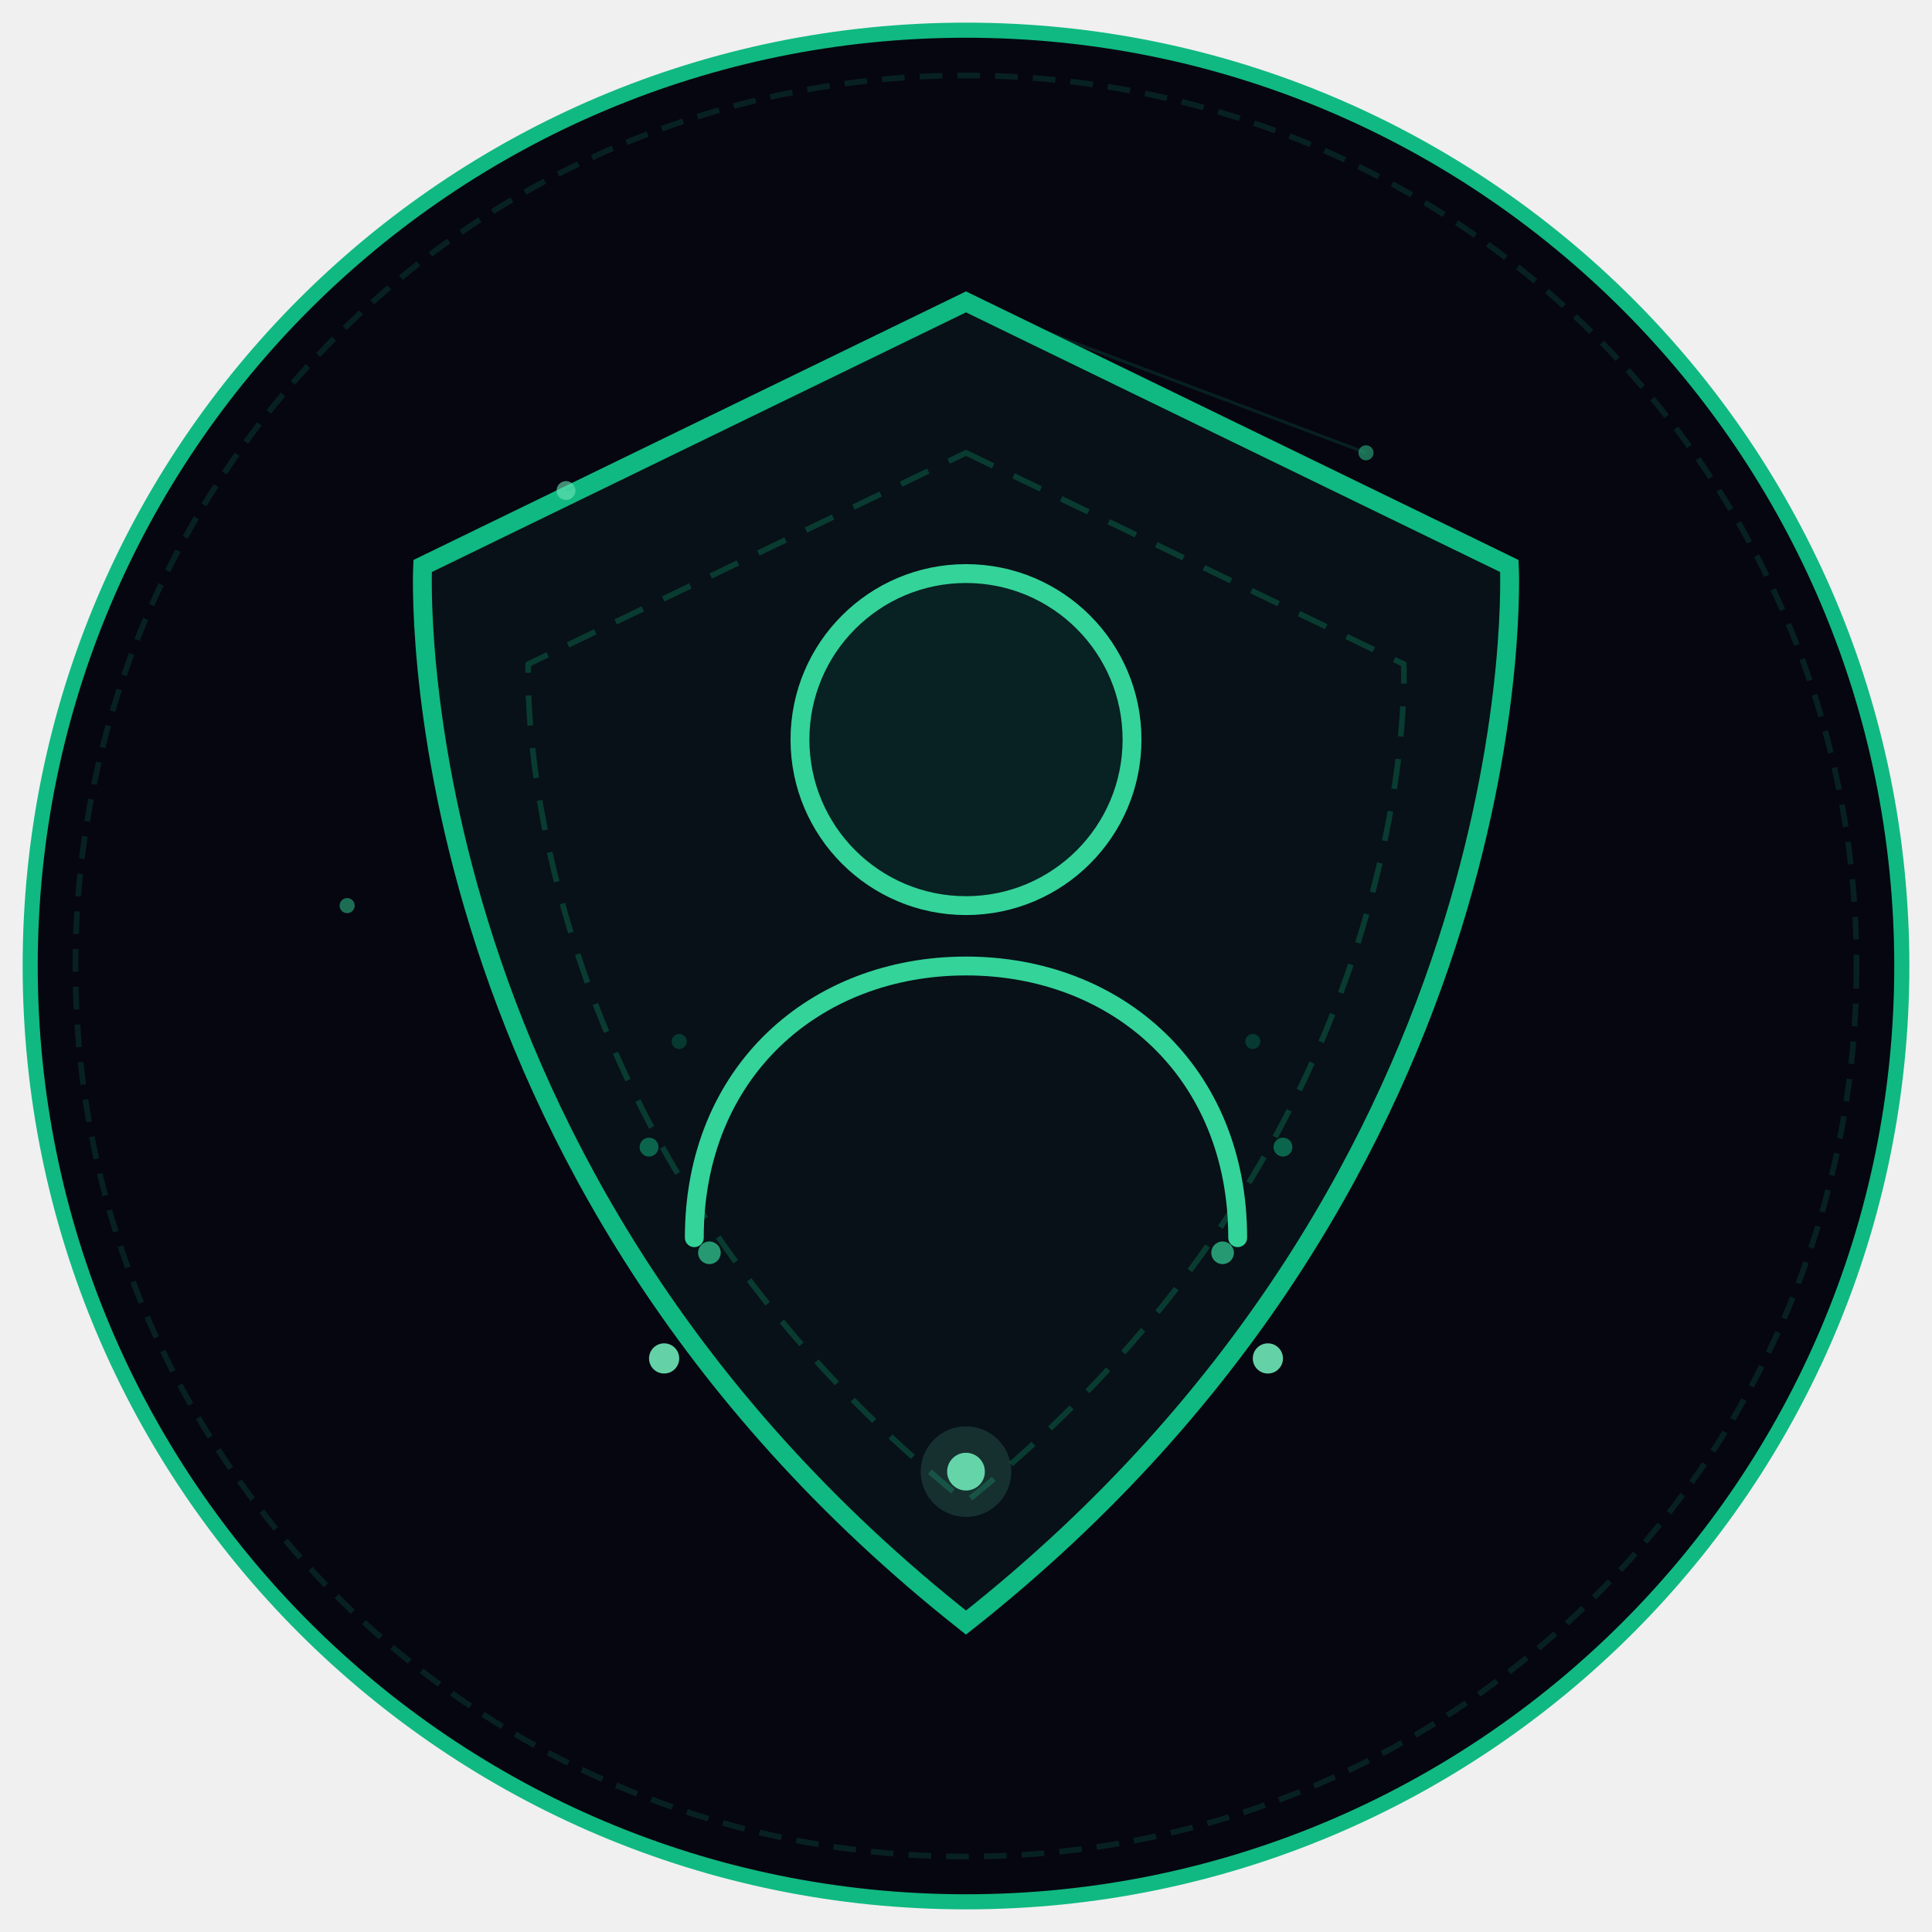
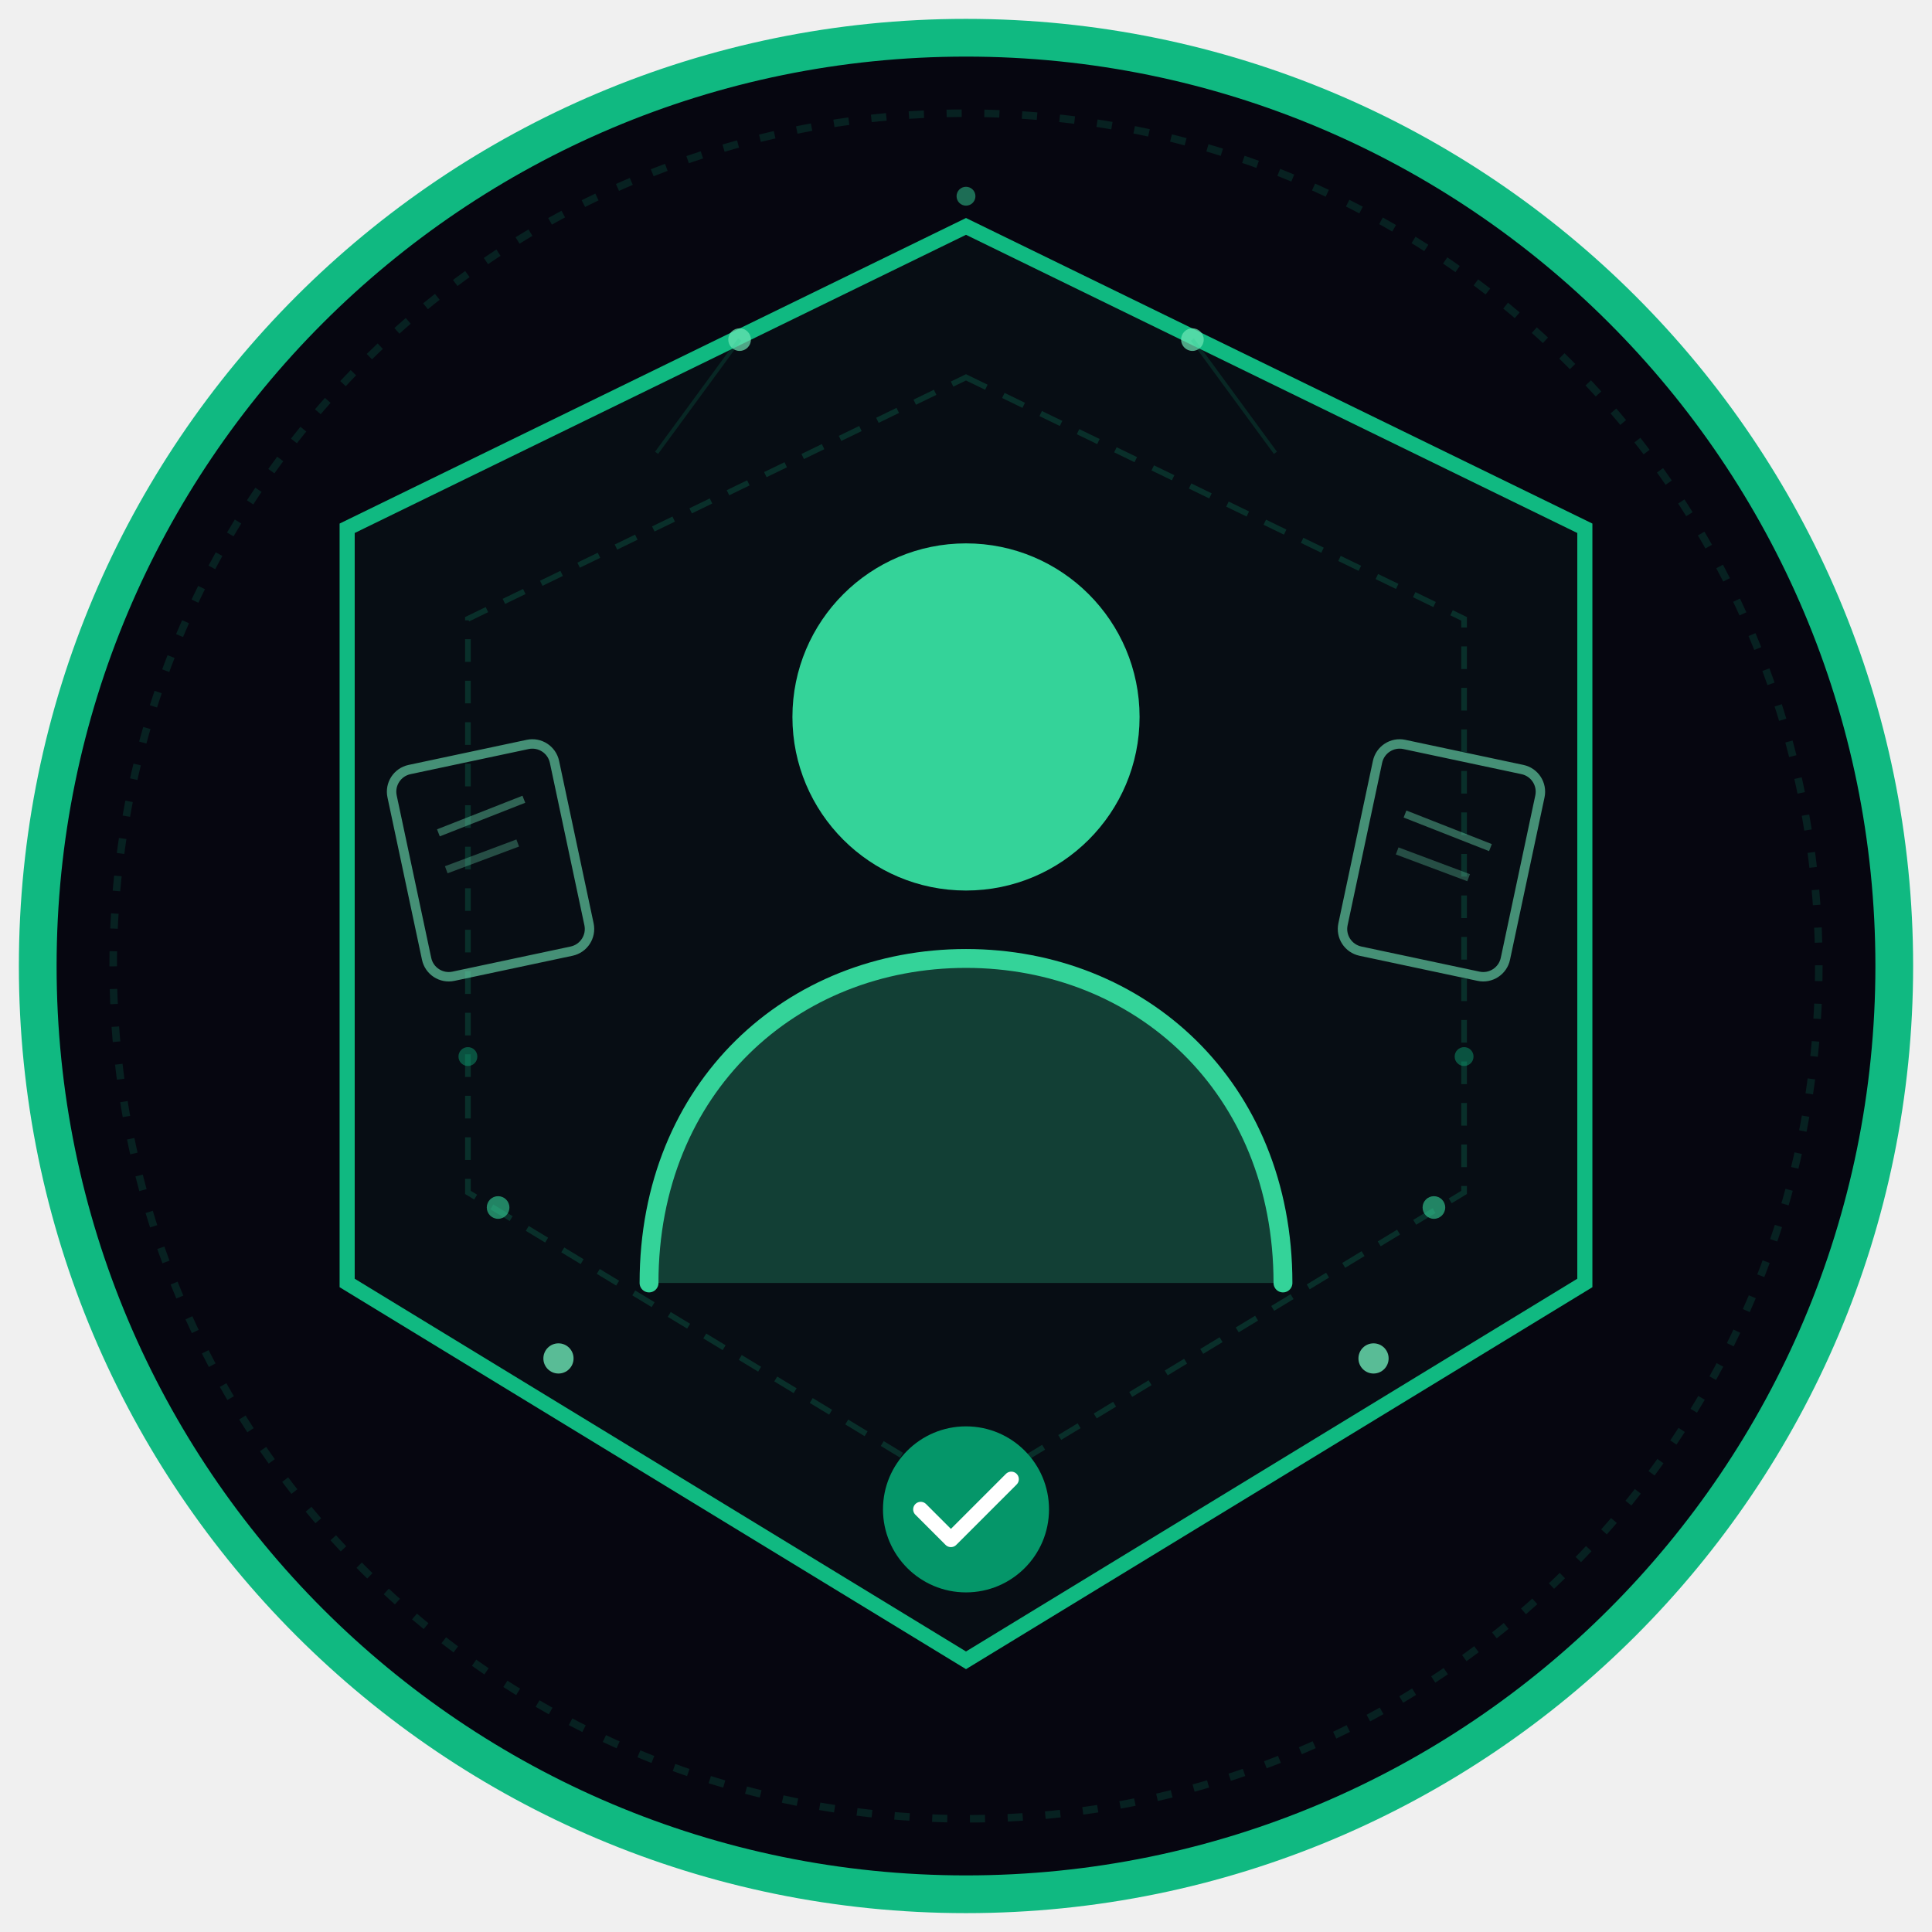
<svg xmlns="http://www.w3.org/2000/svg" viewBox="0 0 512 512" fill="none">
-   <circle cx="256" cy="256" r="248" fill="#060610" stroke="#10B981" stroke-width="4" />
-   <circle cx="256" cy="256" r="236" fill="none" stroke="#10B981" stroke-width="1.5" opacity="0.15" stroke-dasharray="6 4" />
-   <path d="M256 80 L400 150 C400 150 408 310 256 430 C104 310 112 150 112 150 Z" fill="#10B981" opacity="0.06" />
-   <path d="M256 80 L400 150 C400 150 408 310 256 430 C104 310 112 150 112 150 Z" fill="none" stroke="#10B981" stroke-width="5" />
-   <path d="M256 120 L372 176 C372 176 378 300 256 398 C134 300 140 176 140 176 Z" fill="none" stroke="#10B981" stroke-width="1.5" opacity="0.25" stroke-dasharray="8 6" />
-   <circle cx="256" cy="196" r="44" fill="#10B981" opacity="0.1" />
-   <circle cx="256" cy="196" r="44" fill="none" stroke="#34D399" stroke-width="5" />
-   <path d="M184 328 C184 284 216 256 256 256 C296 256 328 284 328 328" fill="none" stroke="#34D399" stroke-width="5" stroke-linecap="round" />
-   <circle cx="176" cy="360" r="4" fill="#6EE7B7" opacity="0.9" />
-   <circle cx="188" cy="332" r="3" fill="#34D399" opacity="0.7" />
-   <circle cx="172" cy="304" r="2.5" fill="#10B981" opacity="0.5" />
-   <circle cx="180" cy="276" r="2" fill="#059669" opacity="0.3" />
-   <circle cx="336" cy="360" r="4" fill="#6EE7B7" opacity="0.9" />
-   <circle cx="324" cy="332" r="3" fill="#34D399" opacity="0.7" />
-   <circle cx="340" cy="304" r="2.5" fill="#10B981" opacity="0.5" />
-   <circle cx="332" cy="276" r="2" fill="#059669" opacity="0.3" />
-   <circle cx="256" cy="390" r="5" fill="#6EE7B7" opacity="0.9" />
-   <circle cx="256" cy="390" r="12" fill="#6EE7B7" opacity="0.15" />
-   <circle cx="150" cy="130" r="2.5" fill="#6EE7B7" opacity="0.6" />
-   <circle cx="362" cy="120" r="2" fill="#34D399" opacity="0.5" />
-   <circle cx="92" cy="240" r="2" fill="#34D399" opacity="0.5" />
-   <line x1="150" y1="130" x2="256" y2="80" stroke="#10B981" stroke-width="0.8" opacity="0.15" />
-   <line x1="362" y1="120" x2="256" y2="80" stroke="#10B981" stroke-width="0.8" opacity="0.15" />
+   <circle cx="256" cy="256" r="246" fill="#060610" stroke="#10B981" stroke-width="10" />
+   <circle cx="256" cy="256" r="226" fill="none" stroke="#10B981" stroke-width="2" opacity="0.15" stroke-dasharray="4 6" />
+   <path d="M256 60 L420 140 L420 340 L256 440 L92 340 L92 140 Z" fill="#10B981" opacity="0.04" />
+   <path d="M256 60 L420 140 L420 340 L256 440 L92 340 L92 140 Z" fill="none" stroke="#10B981" stroke-width="4" />
+   <path d="M256 100 L388 164 L388 316 L256 396 L124 316 L124 164 Z" fill="none" stroke="#10B981" stroke-width="1.5" opacity="0.2" stroke-dasharray="6 5" />
+   <circle cx="256" cy="190" r="46" fill="#34D399" />
+   <path d="M172 340 C172 288 210 254 256 254 C302 254 340 288 340 340 L172 340 Z" fill="#34D399" opacity="0.25" />
+   <path d="M172 340 C172 288 210 254 256 254 C302 254 340 288 340 340" fill="none" stroke="#34D399" stroke-width="5" stroke-linecap="round" />
+   <rect x="108" y="200" width="44" height="56" rx="6" fill="none" stroke="#6EE7B7" stroke-width="2.5" opacity="0.6" transform="rotate(-12 130 228)" />
+   <line x1="118" y1="218" x2="142" y2="214" stroke="#6EE7B7" stroke-width="2" opacity="0.4" transform="rotate(-12 130 228)" />
+   <line x1="118" y1="228" x2="138" y2="225" stroke="#6EE7B7" stroke-width="2" opacity="0.3" transform="rotate(-12 130 228)" />
+   <rect x="360" y="200" width="44" height="56" rx="6" fill="none" stroke="#6EE7B7" stroke-width="2.5" opacity="0.6" transform="rotate(12 382 228)" />
+   <line x1="370" y1="218" x2="394" y2="222" stroke="#6EE7B7" stroke-width="2" opacity="0.4" transform="rotate(12 382 228)" />
+   <line x1="370" y1="228" x2="390" y2="231" stroke="#6EE7B7" stroke-width="2" opacity="0.3" transform="rotate(12 382 228)" />
+   <circle cx="256" cy="400" r="22" fill="#059669" />
+   <path d="M244 400 L252 408 L268 392" fill="none" stroke="white" stroke-width="4" stroke-linecap="round" stroke-linejoin="round" />
+   <circle cx="148" cy="360" r="4" fill="#6EE7B7" opacity="0.8" />
+   <circle cx="132" cy="320" r="3" fill="#34D399" opacity="0.6" />
+   <circle cx="124" cy="280" r="2.5" fill="#10B981" opacity="0.4" />
+   <circle cx="364" cy="360" r="4" fill="#6EE7B7" opacity="0.8" />
+   <circle cx="380" cy="320" r="3" fill="#34D399" opacity="0.6" />
+   <circle cx="388" cy="280" r="2.5" fill="#10B981" opacity="0.4" />
+   <circle cx="196" cy="90" r="3" fill="#6EE7B7" opacity="0.7" />
+   <circle cx="316" cy="90" r="3" fill="#6EE7B7" opacity="0.7" />
+   <circle cx="256" cy="52" r="2.5" fill="#34D399" opacity="0.5" />
+   <line x1="196" y1="90" x2="174" y2="120" stroke="#10B981" stroke-width="1" opacity="0.15" />
+   <line x1="316" y1="90" x2="338" y2="120" stroke="#10B981" stroke-width="1" opacity="0.15" />
</svg>
